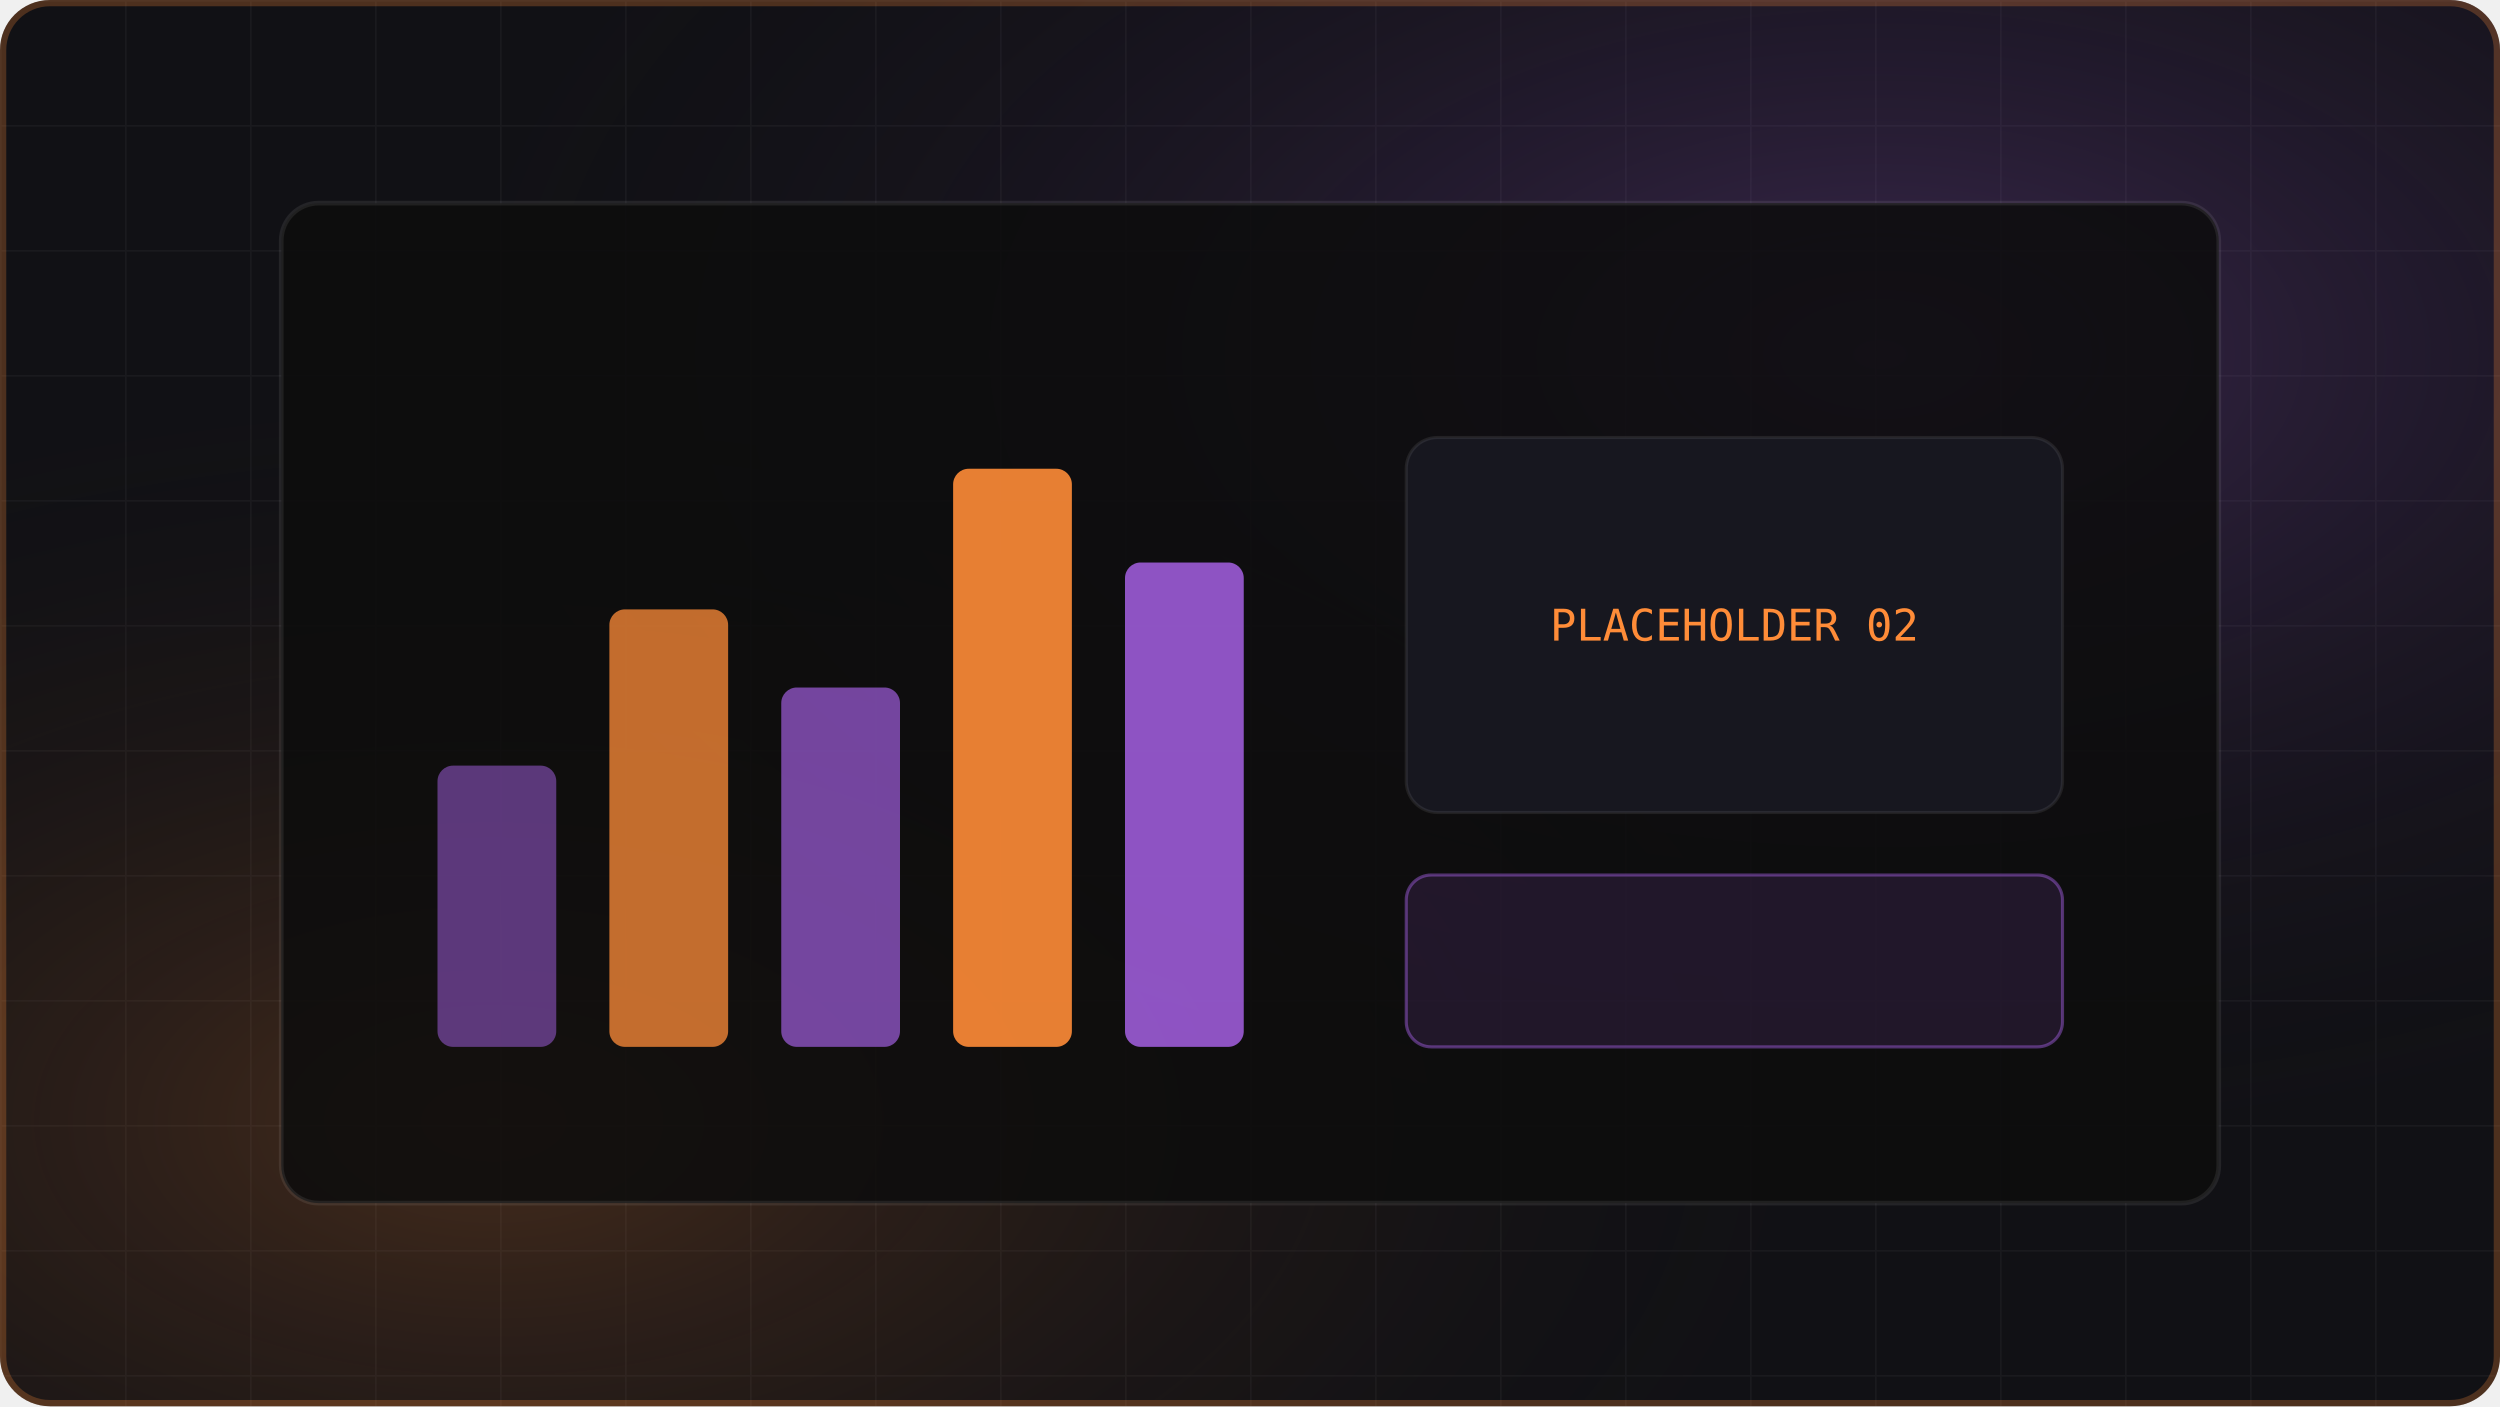
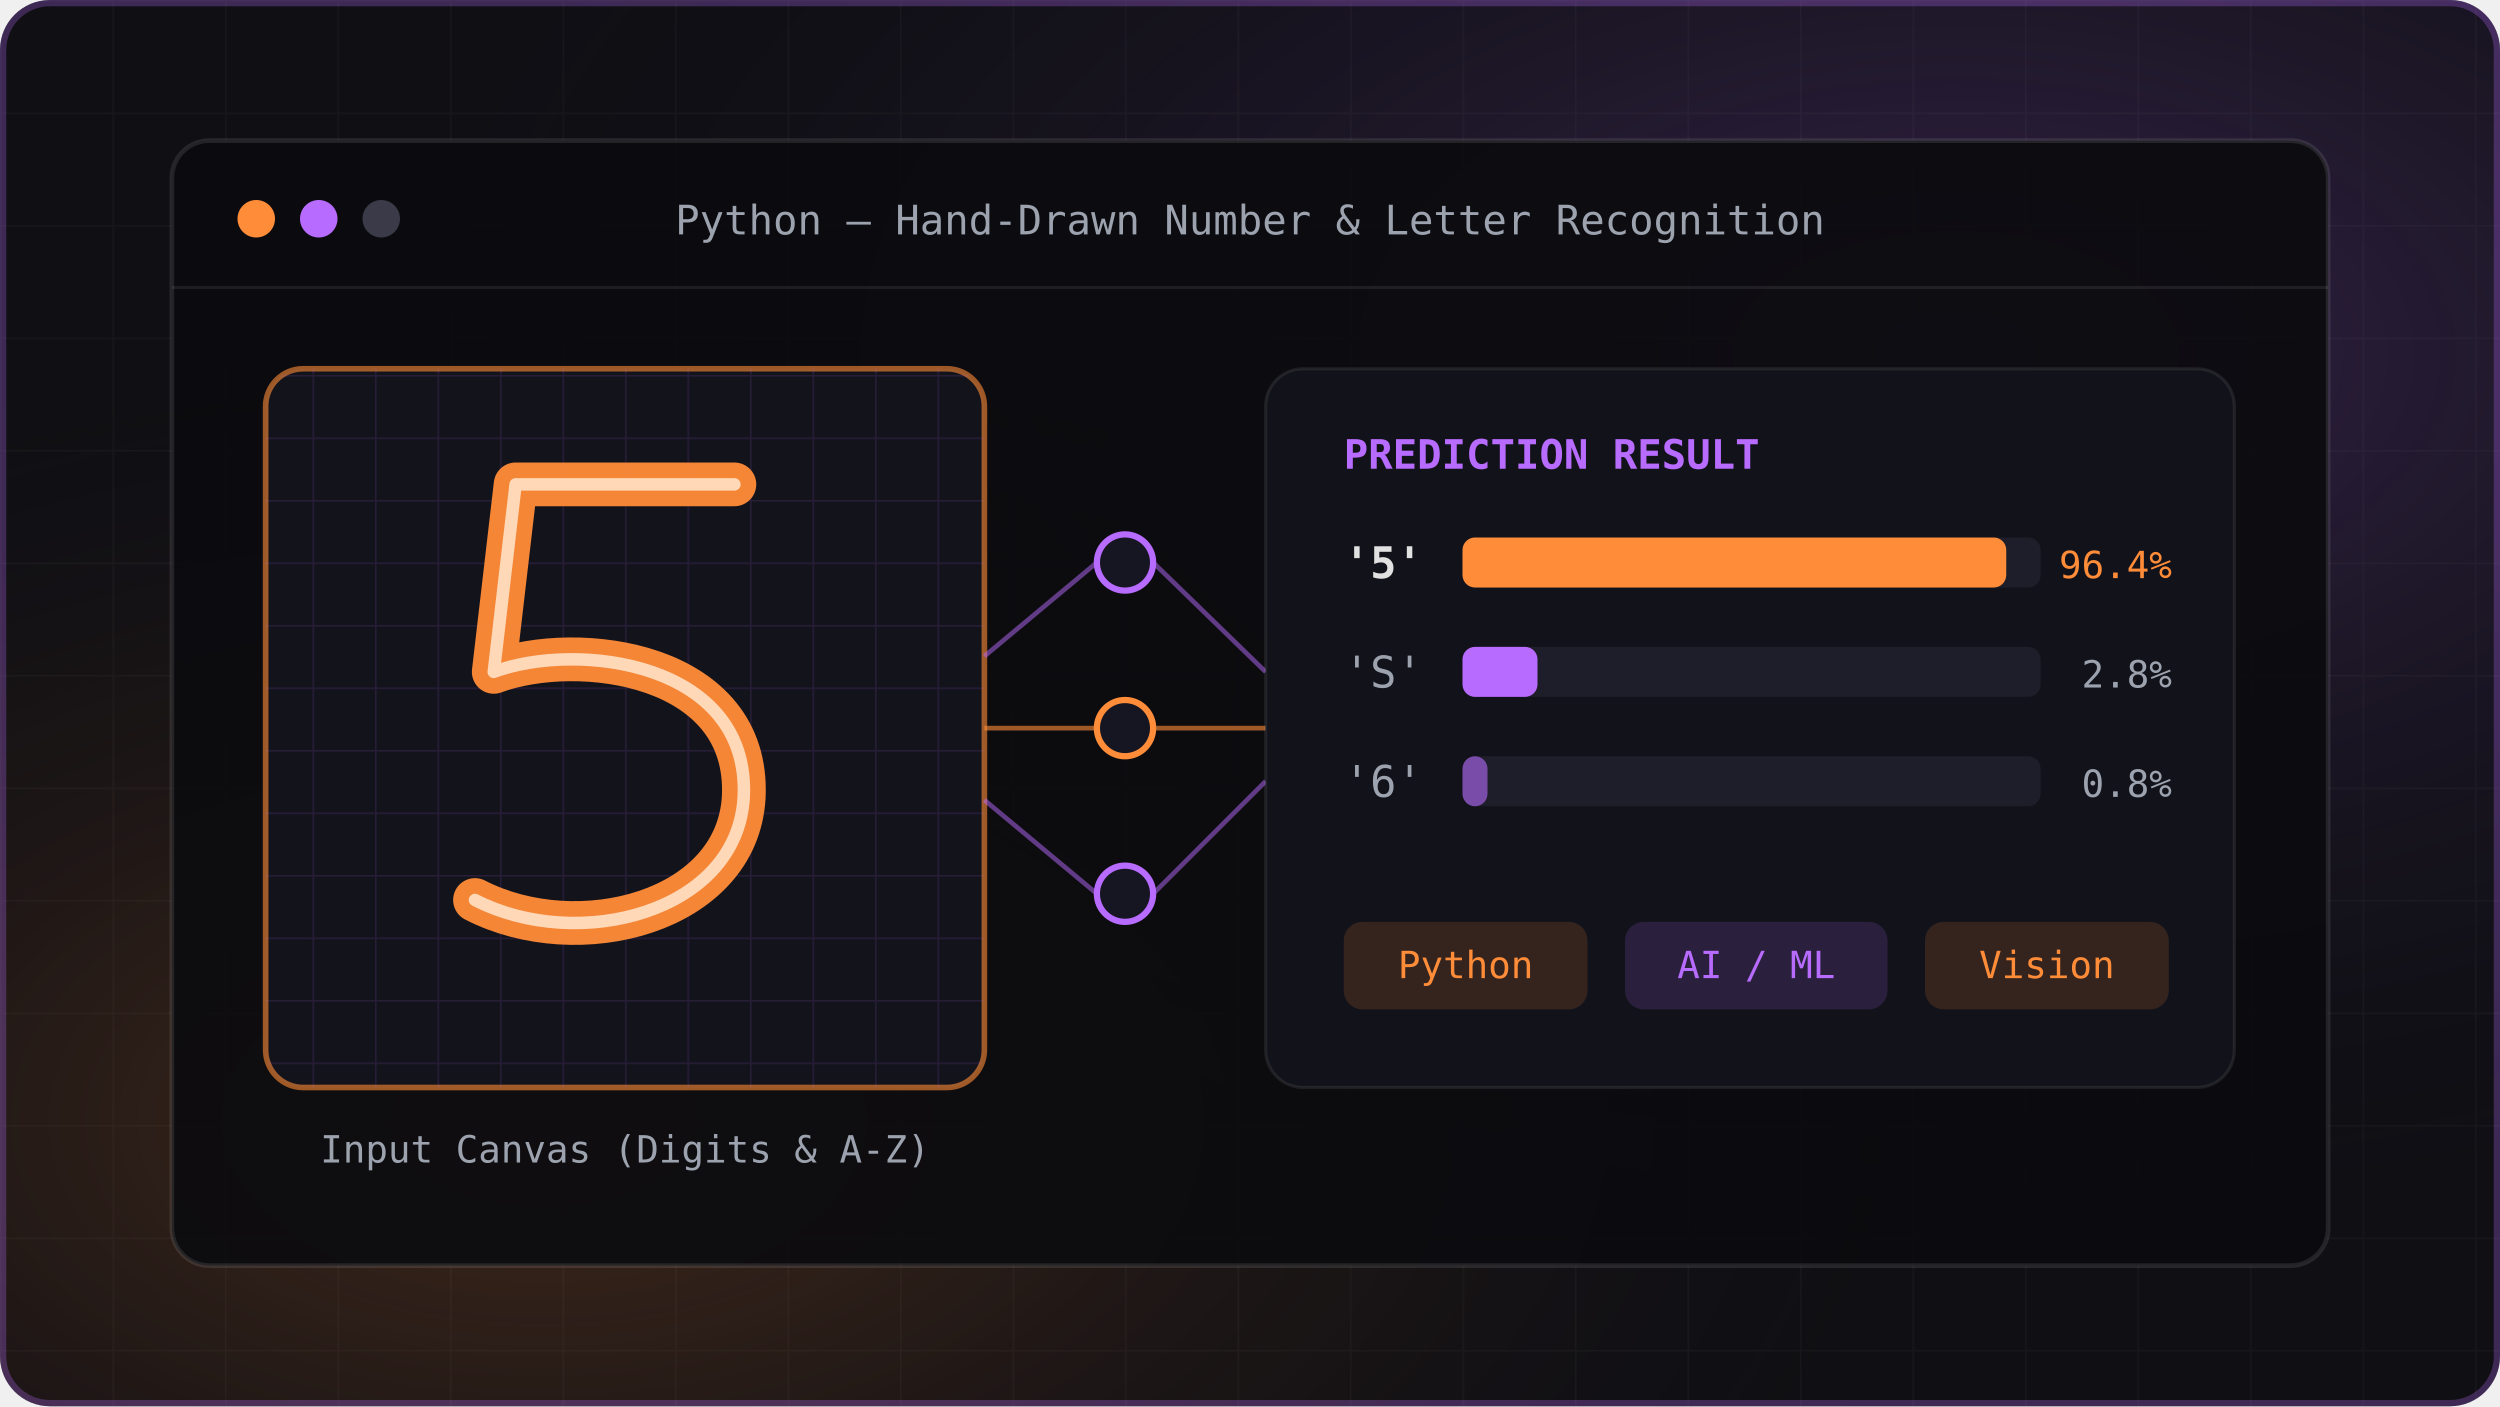
<svg xmlns="http://www.w3.org/2000/svg" viewBox="0 0 800 450" width="800" height="450">
  <defs>
-     <radialGradient id="g2a" cx="75%" cy="25%" r="60%">
-       <stop offset="0%" stop-color="#b86bff" stop-opacity="0.25" />
+     <radialGradient id="hwG1" cx="78%" cy="25%" r="65%">
+       <stop offset="0%" stop-color="#b86bff" stop-opacity="0.24" />
      <stop offset="100%" stop-color="#0c0c0c" stop-opacity="0" />
    </radialGradient>
-     <radialGradient id="g2b" cx="20%" cy="80%" r="55%">
+     <radialGradient id="hwG2" cx="22%" cy="80%" r="60%">
      <stop offset="0%" stop-color="#ff8c38" stop-opacity="0.22" />
      <stop offset="100%" stop-color="#0c0c0c" stop-opacity="0" />
    </radialGradient>
-     <pattern id="grid2" width="40" height="40" patternUnits="userSpaceOnUse">
-       <path d="M 40 0 L 0 0 0 40" fill="none" stroke="#ffffff" stroke-opacity="0.04" stroke-width="1" />
+     <pattern id="hwGrid" width="36" height="36" patternUnits="userSpaceOnUse">
+       <path d="M 36 0 L 0 0 0 36" fill="none" stroke="#ffffff" stroke-opacity="0.035" stroke-width="1" />
+     </pattern>
+     <pattern id="pixelGrid" width="20" height="20" patternUnits="userSpaceOnUse">
+       <path d="M 20 0 L 0 0 0 20" fill="none" stroke="#b86bff" stroke-opacity="0.12" stroke-width="1" />
    </pattern>
  </defs>
-   <rect width="800" height="450" rx="16" fill="#111115" />
-   <rect width="800" height="450" rx="16" fill="url(#grid2)" />
-   <rect width="800" height="450" rx="16" fill="url(#g2a)" />
-   <rect width="800" height="450" rx="16" fill="url(#g2b)" />
-   <rect x="1" y="1" width="798" height="448" rx="15" fill="none" stroke="#ff8c38" stroke-opacity="0.25" stroke-width="2" />
-   <rect x="90" y="65" width="620" height="320" rx="12" fill="#0c0c0c" fill-opacity="0.85" stroke="#ffffff" stroke-opacity="0.08" stroke-width="1.5" />
-   <rect x="140" y="245" width="38" height="90" rx="5" fill="#b86bff" fill-opacity="0.45" />
-   <rect x="195" y="195" width="38" height="140" rx="5" fill="#ff8c38" fill-opacity="0.75" />
-   <rect x="250" y="220" width="38" height="115" rx="5" fill="#b86bff" fill-opacity="0.6" />
-   <rect x="305" y="150" width="38" height="185" rx="5" fill="#ff8c38" fill-opacity="0.9" />
-   <rect x="360" y="180" width="38" height="155" rx="5" fill="#b86bff" fill-opacity="0.75" />
-   <rect x="450" y="140" width="210" height="120" rx="10" fill="#17171f" stroke="#ffffff" stroke-opacity="0.08" />
-   <text x="555" y="205" fill="#ff8c38" font-family="monospace" font-size="14" text-anchor="middle">PLACEHOLDER 02</text>
-   <rect x="450" y="280" width="210" height="55" rx="8" fill="#b86bff" fill-opacity="0.12" stroke="#b86bff" stroke-opacity="0.4" />
+   <rect width="800" height="450" rx="16" fill="#0f0f14" />
+   <rect width="800" height="450" rx="16" fill="url(#hwGrid)" />
+   <rect width="800" height="450" rx="16" fill="url(#hwG1)" />
+   <rect width="800" height="450" rx="16" fill="url(#hwG2)" />
+   <rect x="1" y="1" width="798" height="448" rx="15" fill="none" stroke="#b86bff" stroke-opacity="0.28" stroke-width="2" />
+   <rect x="55" y="45" width="690" height="360" rx="12" fill="#0b0b0f" fill-opacity="0.92" stroke="#ffffff" stroke-opacity="0.1" stroke-width="1.5" />
+   <circle cx="82" cy="70" r="6" fill="#ff8c38" />
+   <circle cx="102" cy="70" r="6" fill="#b86bff" />
+   <circle cx="122" cy="70" r="6" fill="#3a3a48" />
+   <text x="400" y="75" fill="#9ca3af" font-family="monospace" font-size="13" text-anchor="middle">Python — Hand-Drawn Number &amp; Letter Recognition</text>
+   <line x1="55" y1="92" x2="745" y2="92" stroke="#ffffff" stroke-opacity="0.08" />
+   <rect x="85" y="118" width="230" height="230" rx="12" fill="#13131c" stroke="#ff8c38" stroke-opacity="0.6" stroke-width="1.8" />
+   <rect x="85" y="118" width="230" height="230" rx="12" fill="url(#pixelGrid)" />
+   <path d="M 235 155 L 165 155 L 158 215 C 185 205, 240 212, 238 255 C 236 292, 185 305, 152 288" fill="none" stroke="#ff8c38" stroke-width="14" stroke-linecap="round" stroke-linejoin="round" opacity="0.95" />
+   <path d="M 235 155 L 165 155 L 158 215 C 185 205, 240 212, 238 255 C 236 292, 185 305, 152 288" fill="none" stroke="#ffd8b8" stroke-width="4" stroke-linecap="round" stroke-linejoin="round" />
+   <text x="200" y="372" fill="#9ca3af" font-family="monospace" font-size="12" text-anchor="middle">Input Canvas (Digits &amp; A-Z)</text>
+   <circle cx="360" cy="180" r="9" fill="#161622" stroke="#b86bff" stroke-width="2" />
+   <circle cx="360" cy="233" r="9" fill="#161622" stroke="#ff8c38" stroke-width="2" />
+   <circle cx="360" cy="286" r="9" fill="#161622" stroke="#b86bff" stroke-width="2" />
+   <line x1="315" y1="210" x2="351" y2="180" stroke="#b86bff" stroke-opacity="0.5" stroke-width="1.5" />
+   <line x1="315" y1="233" x2="351" y2="233" stroke="#ff8c38" stroke-opacity="0.6" stroke-width="1.5" />
+   <line x1="315" y1="256" x2="351" y2="286" stroke="#b86bff" stroke-opacity="0.5" stroke-width="1.5" />
+   <line x1="369" y1="180" x2="405" y2="215" stroke="#b86bff" stroke-opacity="0.5" stroke-width="1.5" />
+   <line x1="369" y1="233" x2="405" y2="233" stroke="#ff8c38" stroke-opacity="0.6" stroke-width="1.5" />
+   <line x1="369" y1="286" x2="405" y2="250" stroke="#b86bff" stroke-opacity="0.5" stroke-width="1.5" />
+   <rect x="405" y="118" width="310" height="230" rx="12" fill="#12121a" stroke="#ffffff" stroke-opacity="0.08" />
+   <text x="430" y="150" fill="#b86bff" font-family="monospace" font-size="13" font-weight="bold">PREDICTION RESULT</text>
+   <text x="430" y="185" fill="#e1e1e1" font-family="monospace" font-size="14" font-weight="bold">'5'</text>
+   <rect x="468" y="172" width="185" height="16" rx="4" fill="#1e1e2a" />
+   <rect x="468" y="172" width="174" height="16" rx="4" fill="#ff8c38" />
+   <text x="695" y="185" fill="#ff8c38" font-family="monospace" font-size="12" text-anchor="end">96.4%</text>
+   <text x="430" y="220" fill="#9ca3af" font-family="monospace" font-size="14">'S'</text>
+   <rect x="468" y="207" width="185" height="16" rx="4" fill="#1e1e2a" />
+   <rect x="468" y="207" width="24" height="16" rx="4" fill="#b86bff" />
+   <text x="695" y="220" fill="#9ca3af" font-family="monospace" font-size="12" text-anchor="end">2.8%</text>
+   <text x="430" y="255" fill="#9ca3af" font-family="monospace" font-size="14">'6'</text>
+   <rect x="468" y="242" width="185" height="16" rx="4" fill="#1e1e2a" />
+   <rect x="468" y="242" width="8" height="16" rx="4" fill="#b86bff" fill-opacity="0.6" />
+   <text x="695" y="255" fill="#9ca3af" font-family="monospace" font-size="12" text-anchor="end">0.8%</text>
+   <rect x="430" y="295" width="78" height="28" rx="6" fill="#ff8c38" fill-opacity="0.15" />
+   <text x="469" y="313" fill="#ff8c38" font-family="monospace" font-size="12" text-anchor="middle">Python</text>
+   <rect x="520" y="295" width="84" height="28" rx="6" fill="#b86bff" fill-opacity="0.15" />
+   <text x="562" y="313" fill="#b86bff" font-family="monospace" font-size="12" text-anchor="middle">AI / ML</text>
+   <rect x="616" y="295" width="78" height="28" rx="6" fill="#ff8c38" fill-opacity="0.15" />
+   <text x="655" y="313" fill="#ff8c38" font-family="monospace" font-size="12" text-anchor="middle">Vision</text>
</svg>
